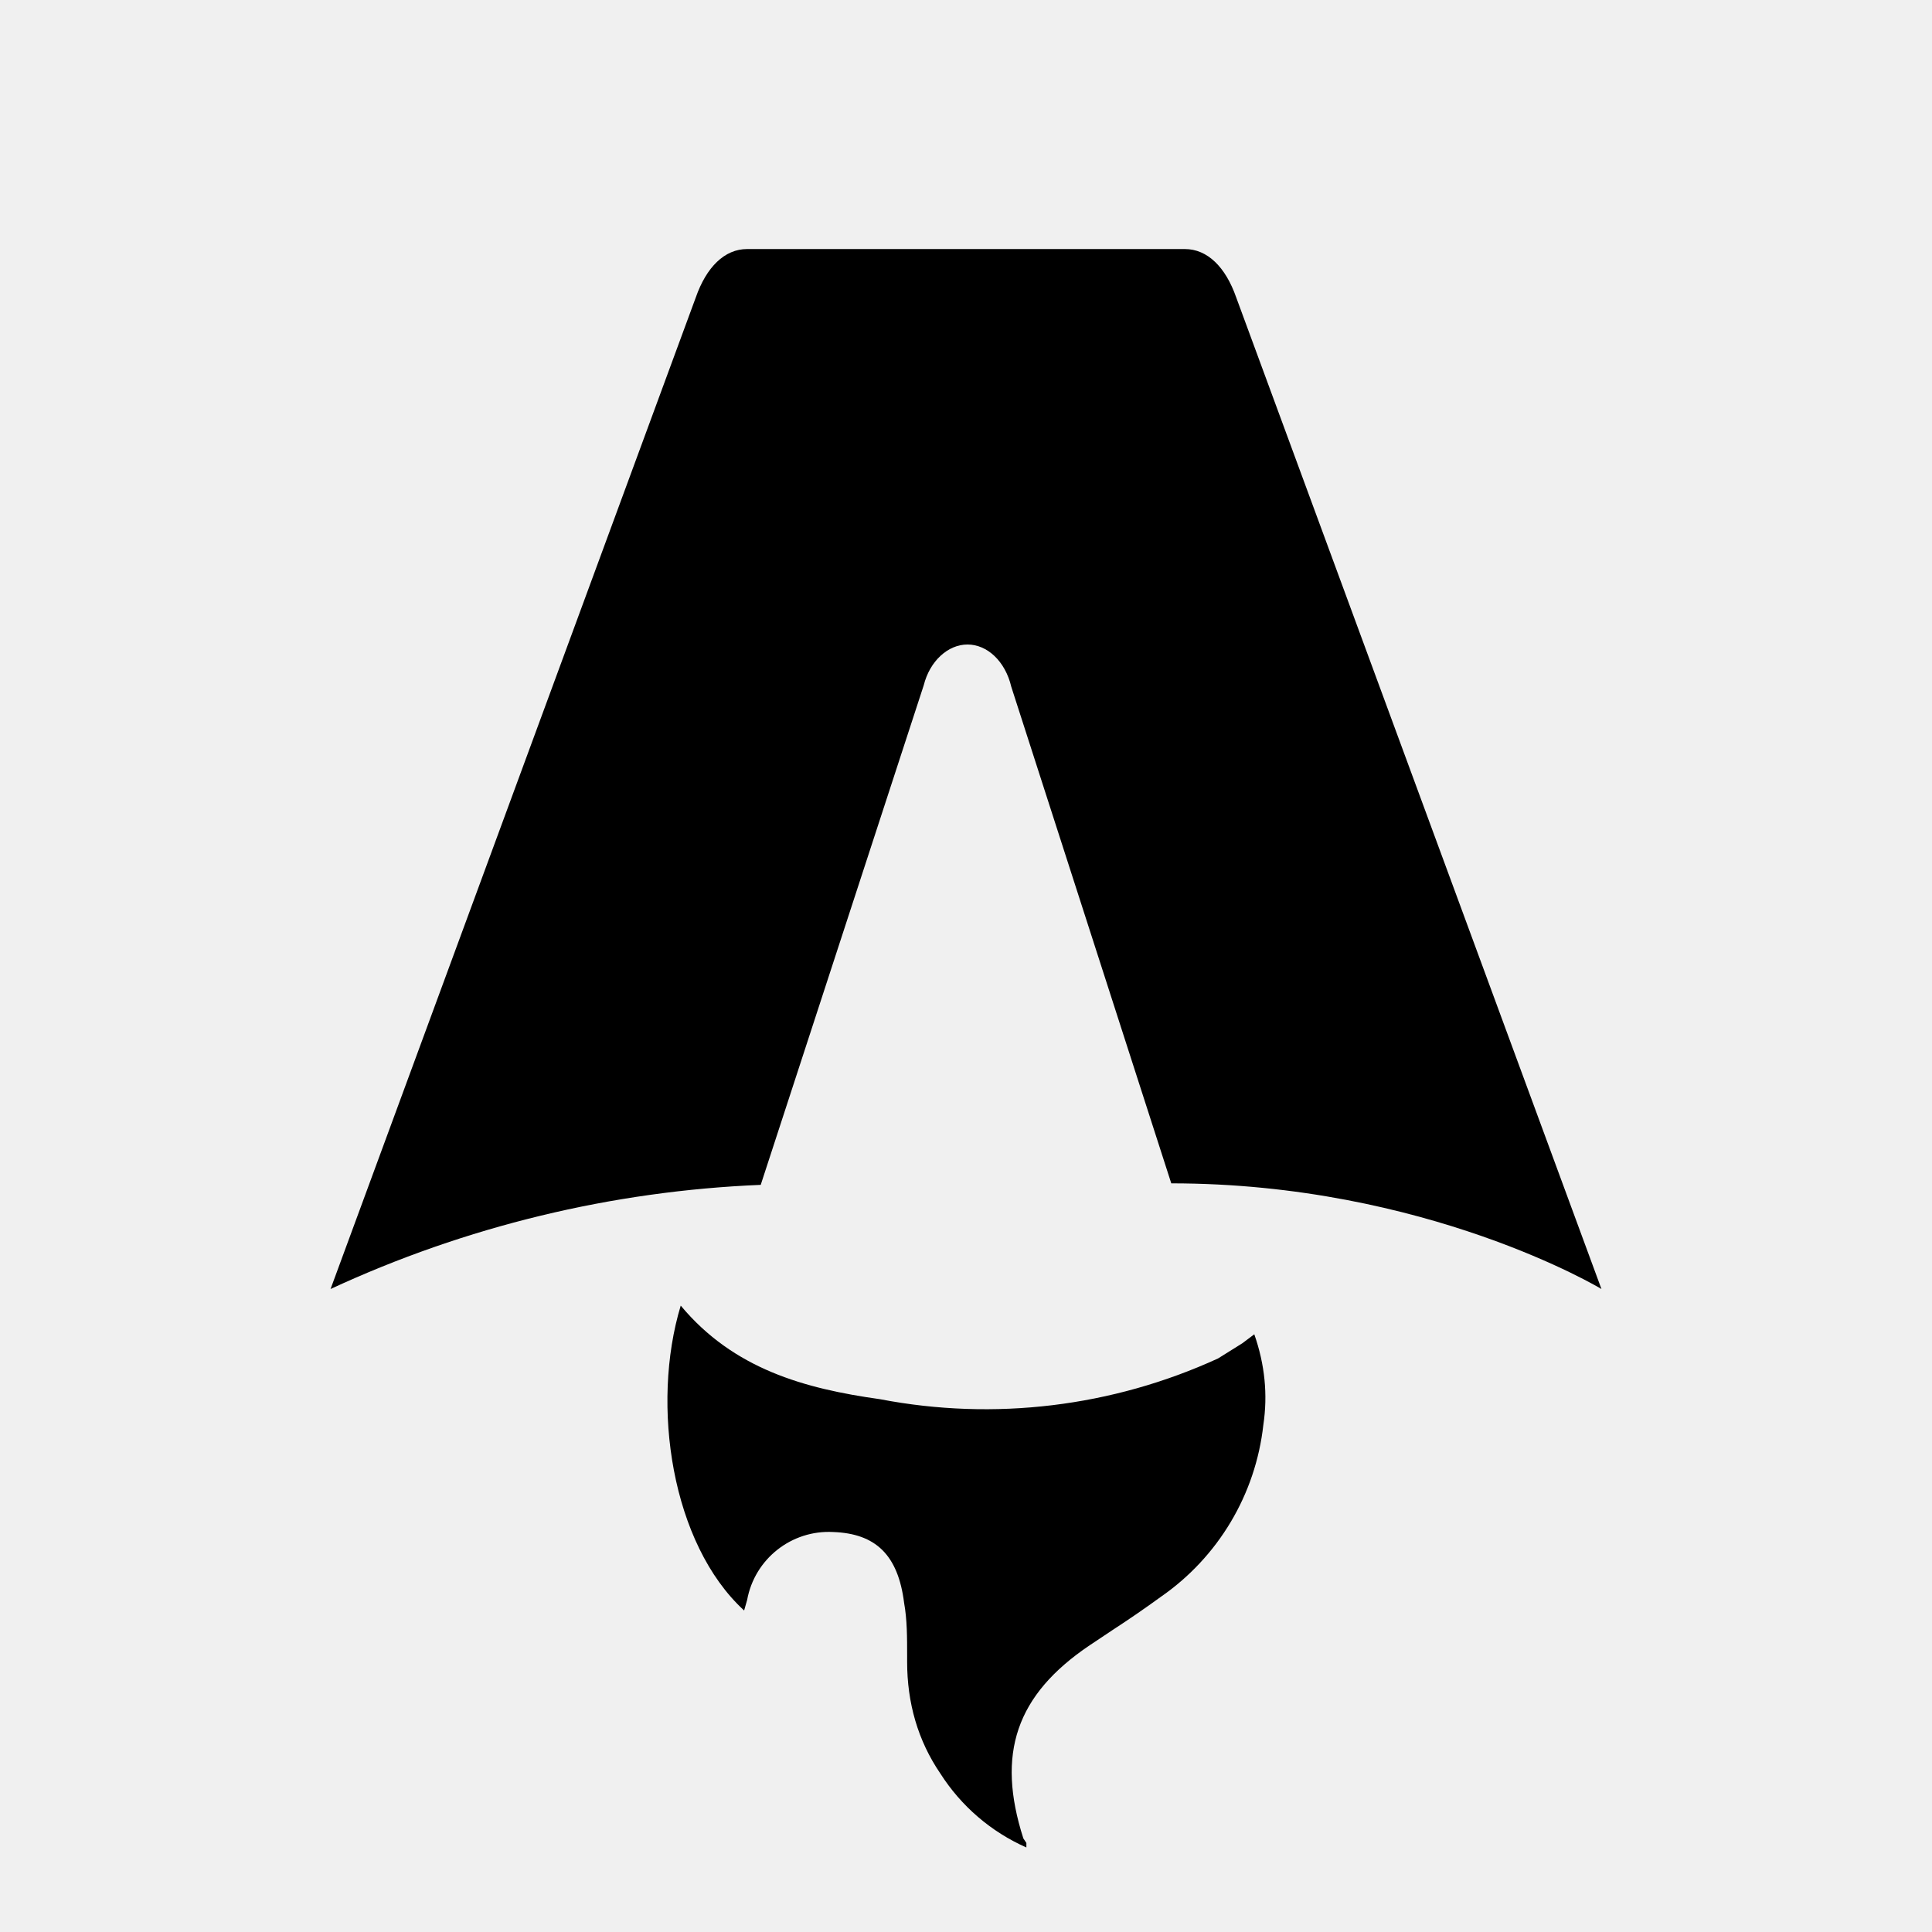
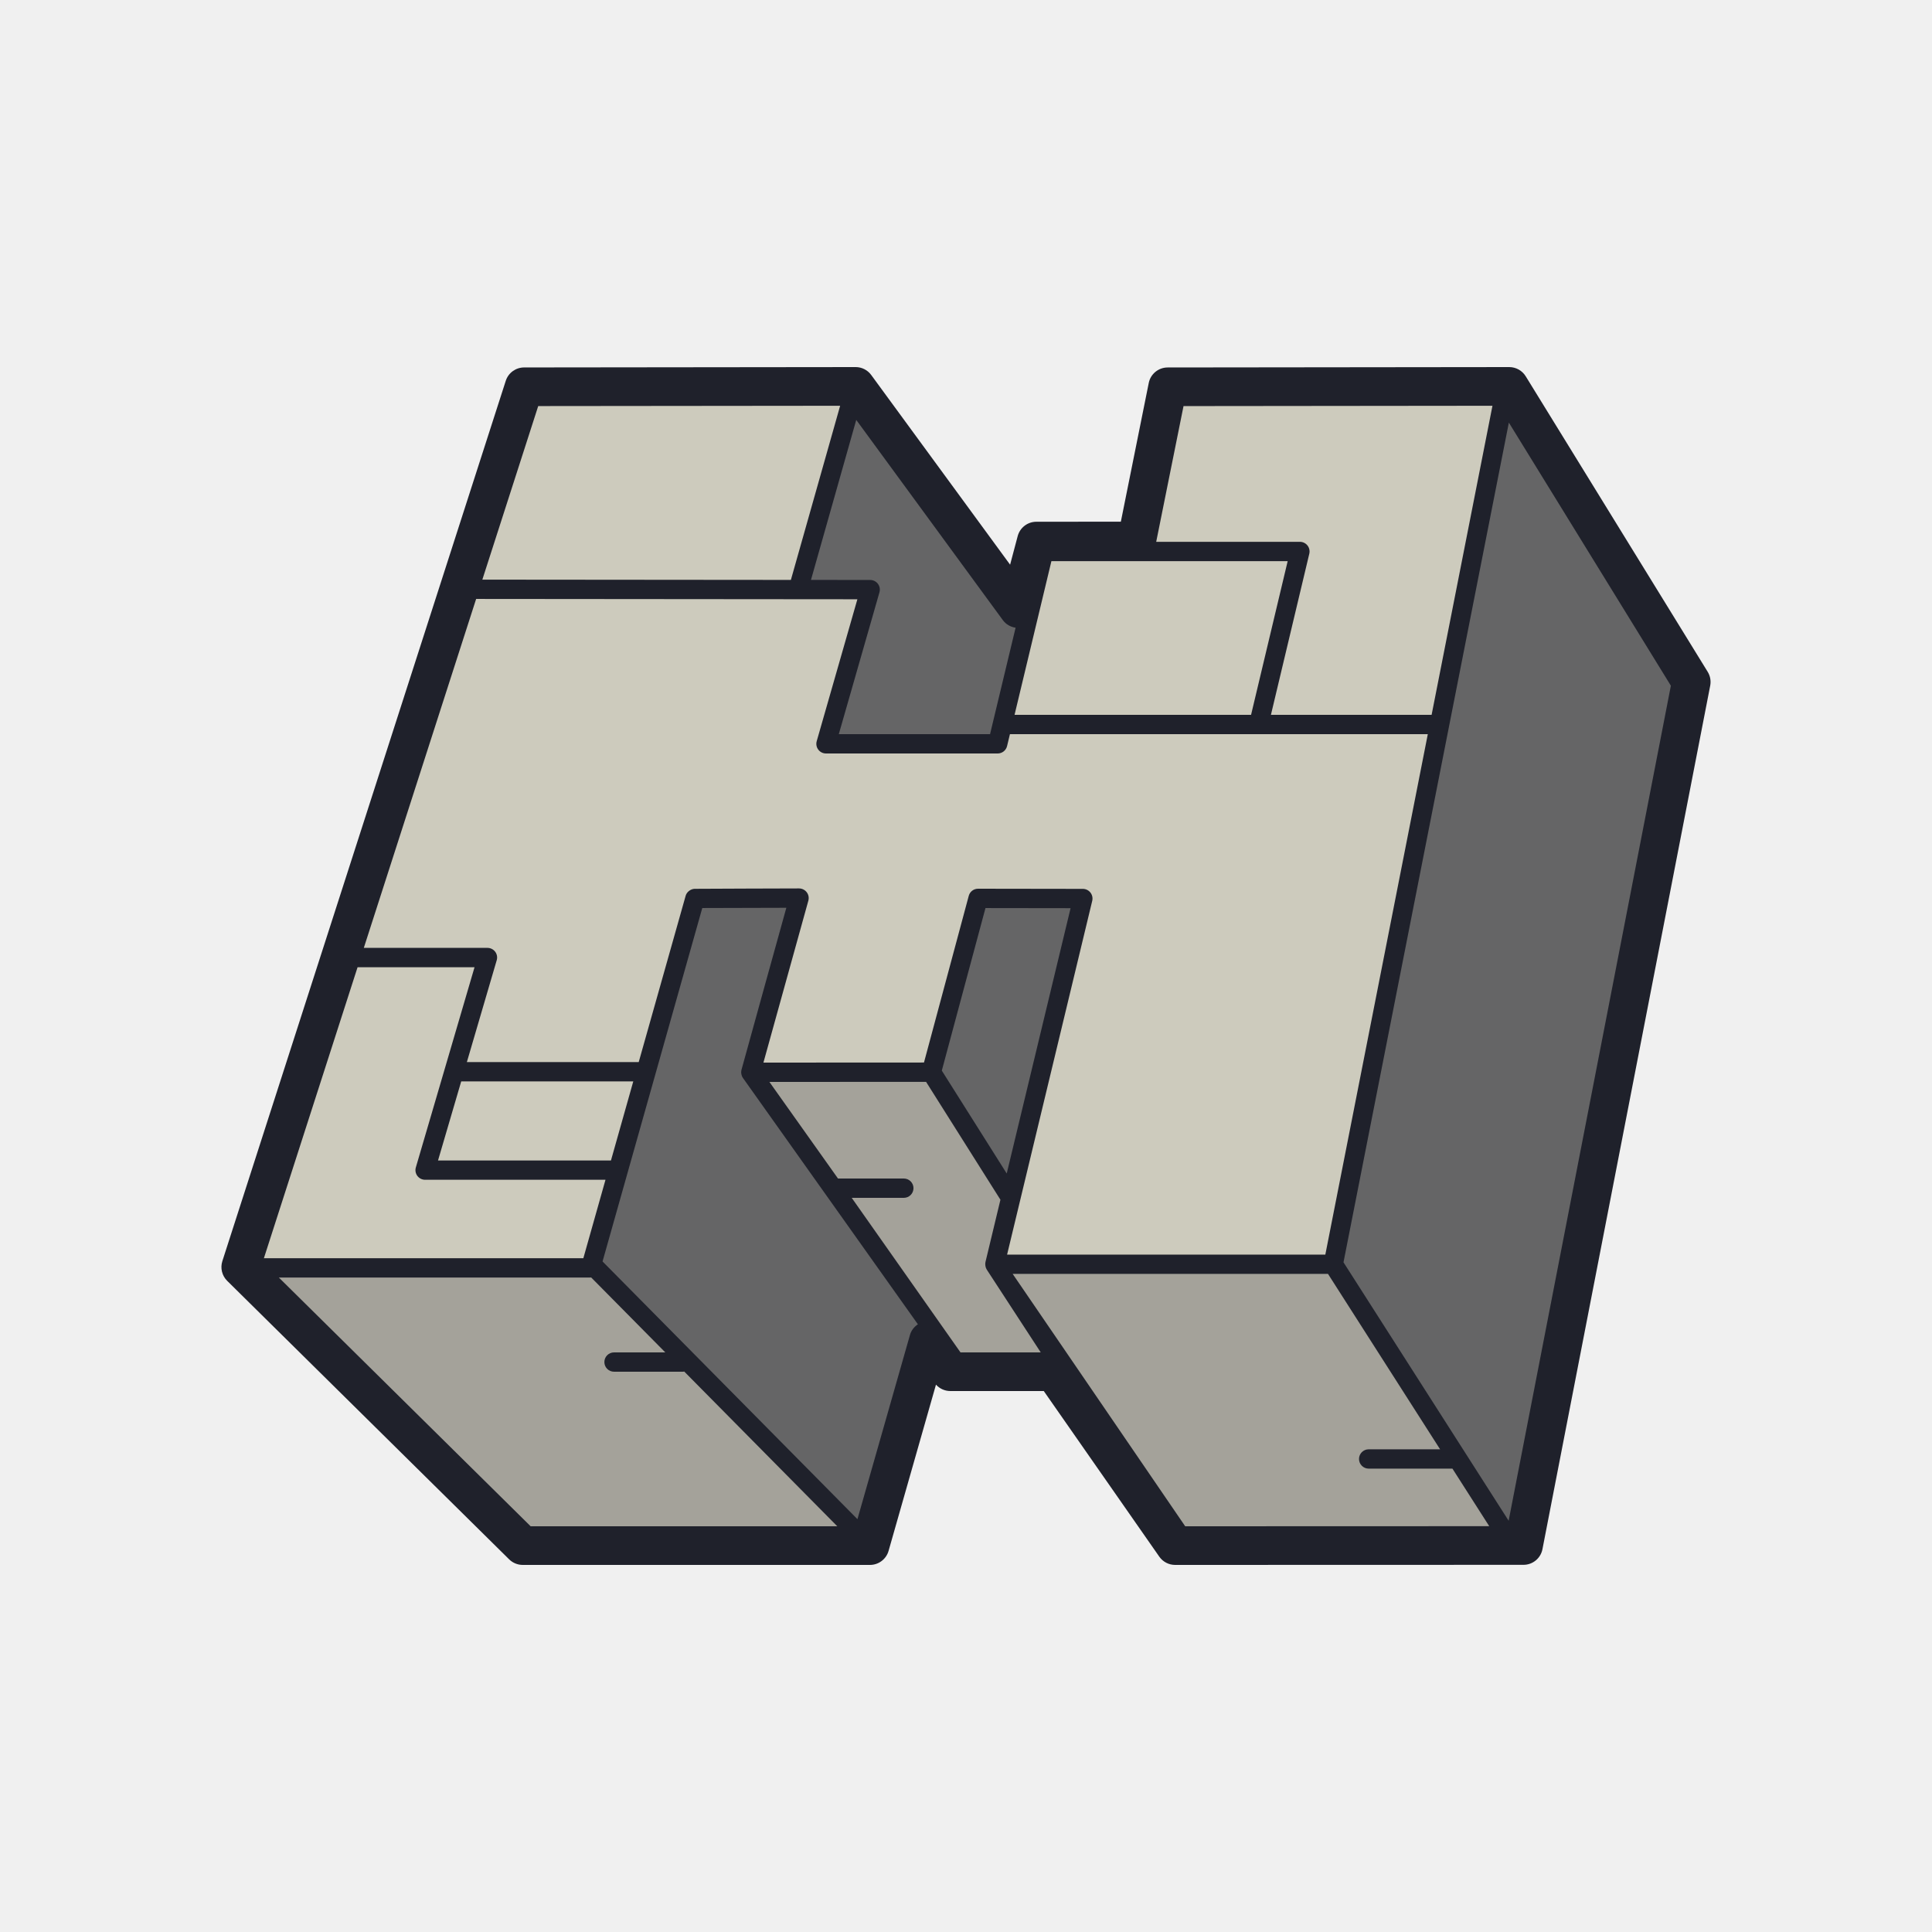
- <svg xmlns="http://www.w3.org/2000/svg" fill="none" viewBox="0 0 128 128">
-   <path d="M50.4 78.5a75.1 75.1 0 0 0-28.5 6.9l24.2-65.7c.7-2 1.9-3.2 3.4-3.2h29c1.5 0 2.7 1.2 3.4 3.2l24.2 65.7s-11.6-7-28.5-7L67 45.5c-.4-1.7-1.6-2.8-2.9-2.8-1.3 0-2.5 1.1-2.9 2.7L50.4 78.5Zm-1.1 28.2Zm-4.2-20.2c-2 6.6-.6 15.8 4.2 20.2a17.5 17.5 0 0 1 .2-.7 5.5 5.5 0 0 1 5.7-4.5c2.8.1 4.3 1.5 4.7 4.7.2 1.1.2 2.3.2 3.5v.4c0 2.7.7 5.2 2.2 7.4a13 13 0 0 0 5.7 4.9v-.3l-.2-.3c-1.8-5.6-.5-9.5 4.4-12.8l1.5-1a73 73 0 0 0 3.2-2.2 16 16 0 0 0 6.8-11.4c.3-2 .1-4-.6-6l-.8.6-1.6 1a37 37 0 0 1-22.4 2.7c-5-.7-9.7-2-13.2-6.2Z" />
-   <style>
-         path { fill: #000; }
-         @media (prefers-color-scheme: dark) {
-             path { fill: #FFF; }
-         }
-     </style>
+ <svg xmlns="http://www.w3.org/2000/svg" viewBox="0 0 100 100" width="100px" height="100px">
+   <polygon fill="#656566" points="27.13,20.018 12.461,65.583 27.056,80 45.031,80 48.063,69.366 49.19,71 54.548,71 60.824,80 78.856,79.995 87.539,35.3 78.118,20 60.439,20.02 58.834,28 53.642,28.005 52.713,31.507 44.289,20" />
+   <polygon fill="#a4a29a" points="48.209,55.471 57.766,70.702 49.553,71 38.856,55.475" />
+   <polygon fill="#cdcbbd" points="35.971,46.667 41.372,46.351 38.856,55.475 48.209,55.471 50.625,46.501 55.812,46.507 51.294,65.438 69.01,65.438 78.118,20 60.439,20.02 58.834,28 53.553,28.544 51.639,38.5 42.753,38.5 45.041,30.518 41.314,30.515 44.289,20 27.13,20.019 12.707,65.625 30.749,65.738" />
+   <polygon fill="#a4a29a" points="69.01,65.438 78.314,79.995 60.824,80 51.294,65.438" />
+   <polygon fill="#a4a29a" points="31.356,65.959 44.289,79.25 27.378,79.053 12.707,65.985" />
+   <line x1="48.209" x2="52.244" y1="55.496" y2="61.894" fill="#020303" />
+   <path fill="#1f212b" d="M88.391,34.775l-9.421-15.3C78.788,19.18,78.466,19,78.118,19h-0.001l-17.679,0.02 c-0.476,0.001-0.886,0.336-0.979,0.803l-1.444,7.179l-4.374,0.004c-0.453,0-0.85,0.306-0.966,0.744l-0.392,1.478l-7.188-9.817 C44.907,19.152,44.607,19,44.289,19h-0.001l-17.159,0.019c-0.434,0-0.818,0.28-0.951,0.693L11.509,65.276 c-0.115,0.359-0.019,0.753,0.249,1.019l14.595,14.416C26.54,80.896,26.793,81,27.056,81H45.03c0.446,0,0.839-0.296,0.962-0.726 l2.454-8.605C48.634,71.878,48.904,72,49.189,72h4.837l5.978,8.572C60.191,80.84,60.497,81,60.824,81l18.032-0.005 c0.479,0,0.891-0.34,0.981-0.81l8.683-44.695C88.568,35.244,88.522,34.989,88.391,34.775z M61.259,21.019l15.991-0.017L74.1,37 h-8.317l1.986-8.34c0.035-0.149,0.001-0.306-0.094-0.426s-0.239-0.19-0.393-0.19h-7.437L61.259,21.019z M54.421,29.044h12.229 L64.755,37H52.513L54.421,29.044z M44.319,21.734l7.588,10.364c0.161,0.219,0.399,0.354,0.66,0.392L51.245,38h-7.829l2.105-7.344 c0.043-0.15,0.014-0.313-0.081-0.438s-0.242-0.199-0.399-0.199l-3.065-0.003L44.319,21.734z M27.858,21.018l15.628-0.016 l-2.55,9.014l-15.97-0.014L27.858,21.018z M24.645,31.001l19.733,0.017l-2.105,7.345c-0.043,0.15-0.014,0.313,0.081,0.438 C42.448,38.927,42.596,39,42.753,39h8.887c0.231,0,0.433-0.158,0.486-0.384L52.274,38h21.629l-5.304,26.938H52.127l4.407-18.313 c0.035-0.149,0.001-0.306-0.094-0.427c-0.095-0.12-0.239-0.19-0.392-0.19c0,0-5.423-0.008-5.424-0.008 c-0.227,0-0.424,0.151-0.482,0.37l-2.317,8.626L39.515,55l2.325-8.381c0.042-0.15,0.011-0.313-0.084-0.437s-0.241-0.197-0.398-0.197 c0,0-5.388,0.015-5.414,0.02c-0.198,0.011-0.4,0.163-0.454,0.358c0,0-2.43,8.611-2.43,8.61h-8.895l1.545-5.271 c0.045-0.151,0.016-0.314-0.079-0.44s-0.243-0.2-0.4-0.2h-6.4L24.645,31.001z M52.108,60.741l-3.36-5.327l2.26-8.413l4.405,0.006 L52.108,60.741z M32.778,55.974l-1.155,4.092h-8.951l1.2-4.092H32.778z M18.508,50.063h6.054l-3.038,10.362 c-0.045,0.151-0.015,0.314,0.079,0.44c0.095,0.126,0.243,0.2,0.4,0.2h9.337l-1.146,4.06H13.659L18.508,50.063z M31.782,71h3.585 c0.017,0,0.032-0.008,0.048-0.01L43.338,79H27.466L14.433,66.125h16.141c0.008,0,0.014-0.007,0.022-0.007L34.436,70h-2.654 c-0.276,0-0.5,0.224-0.5,0.5S31.506,71,31.782,71z M47.101,69.092l-2.72,9.54L31.188,65.293l5.162-18.294l4.351-0.012 c0,0-2.325,8.379-2.326,8.401c-0.031,0.136-0.005,0.287,0.086,0.416l9.049,12.741C47.317,68.675,47.167,68.861,47.101,69.092z M49.715,70l-5.63-8h2.697c0.276,0,0.5-0.224,0.5-0.5s-0.224-0.5-0.5-0.5h-3.407l-3.551-5l8.11-0.003l3.848,6.101 c0,0-0.776,3.223-0.776,3.231c-0.023,0.124-0.003,0.274,0.067,0.383L53.868,70H49.715z M61.346,79l-8.93-13.063h16.321l5.802,9.079 h-3.697c-0.276,0-0.5,0.224-0.5,0.5s0.224,0.5,0.5,0.5h4.336l1.904,2.979L61.346,79z M78.087,78.713l-8.548-13.376l8.559-43.463 l8.386,13.618L78.087,78.713z" />
</svg>
